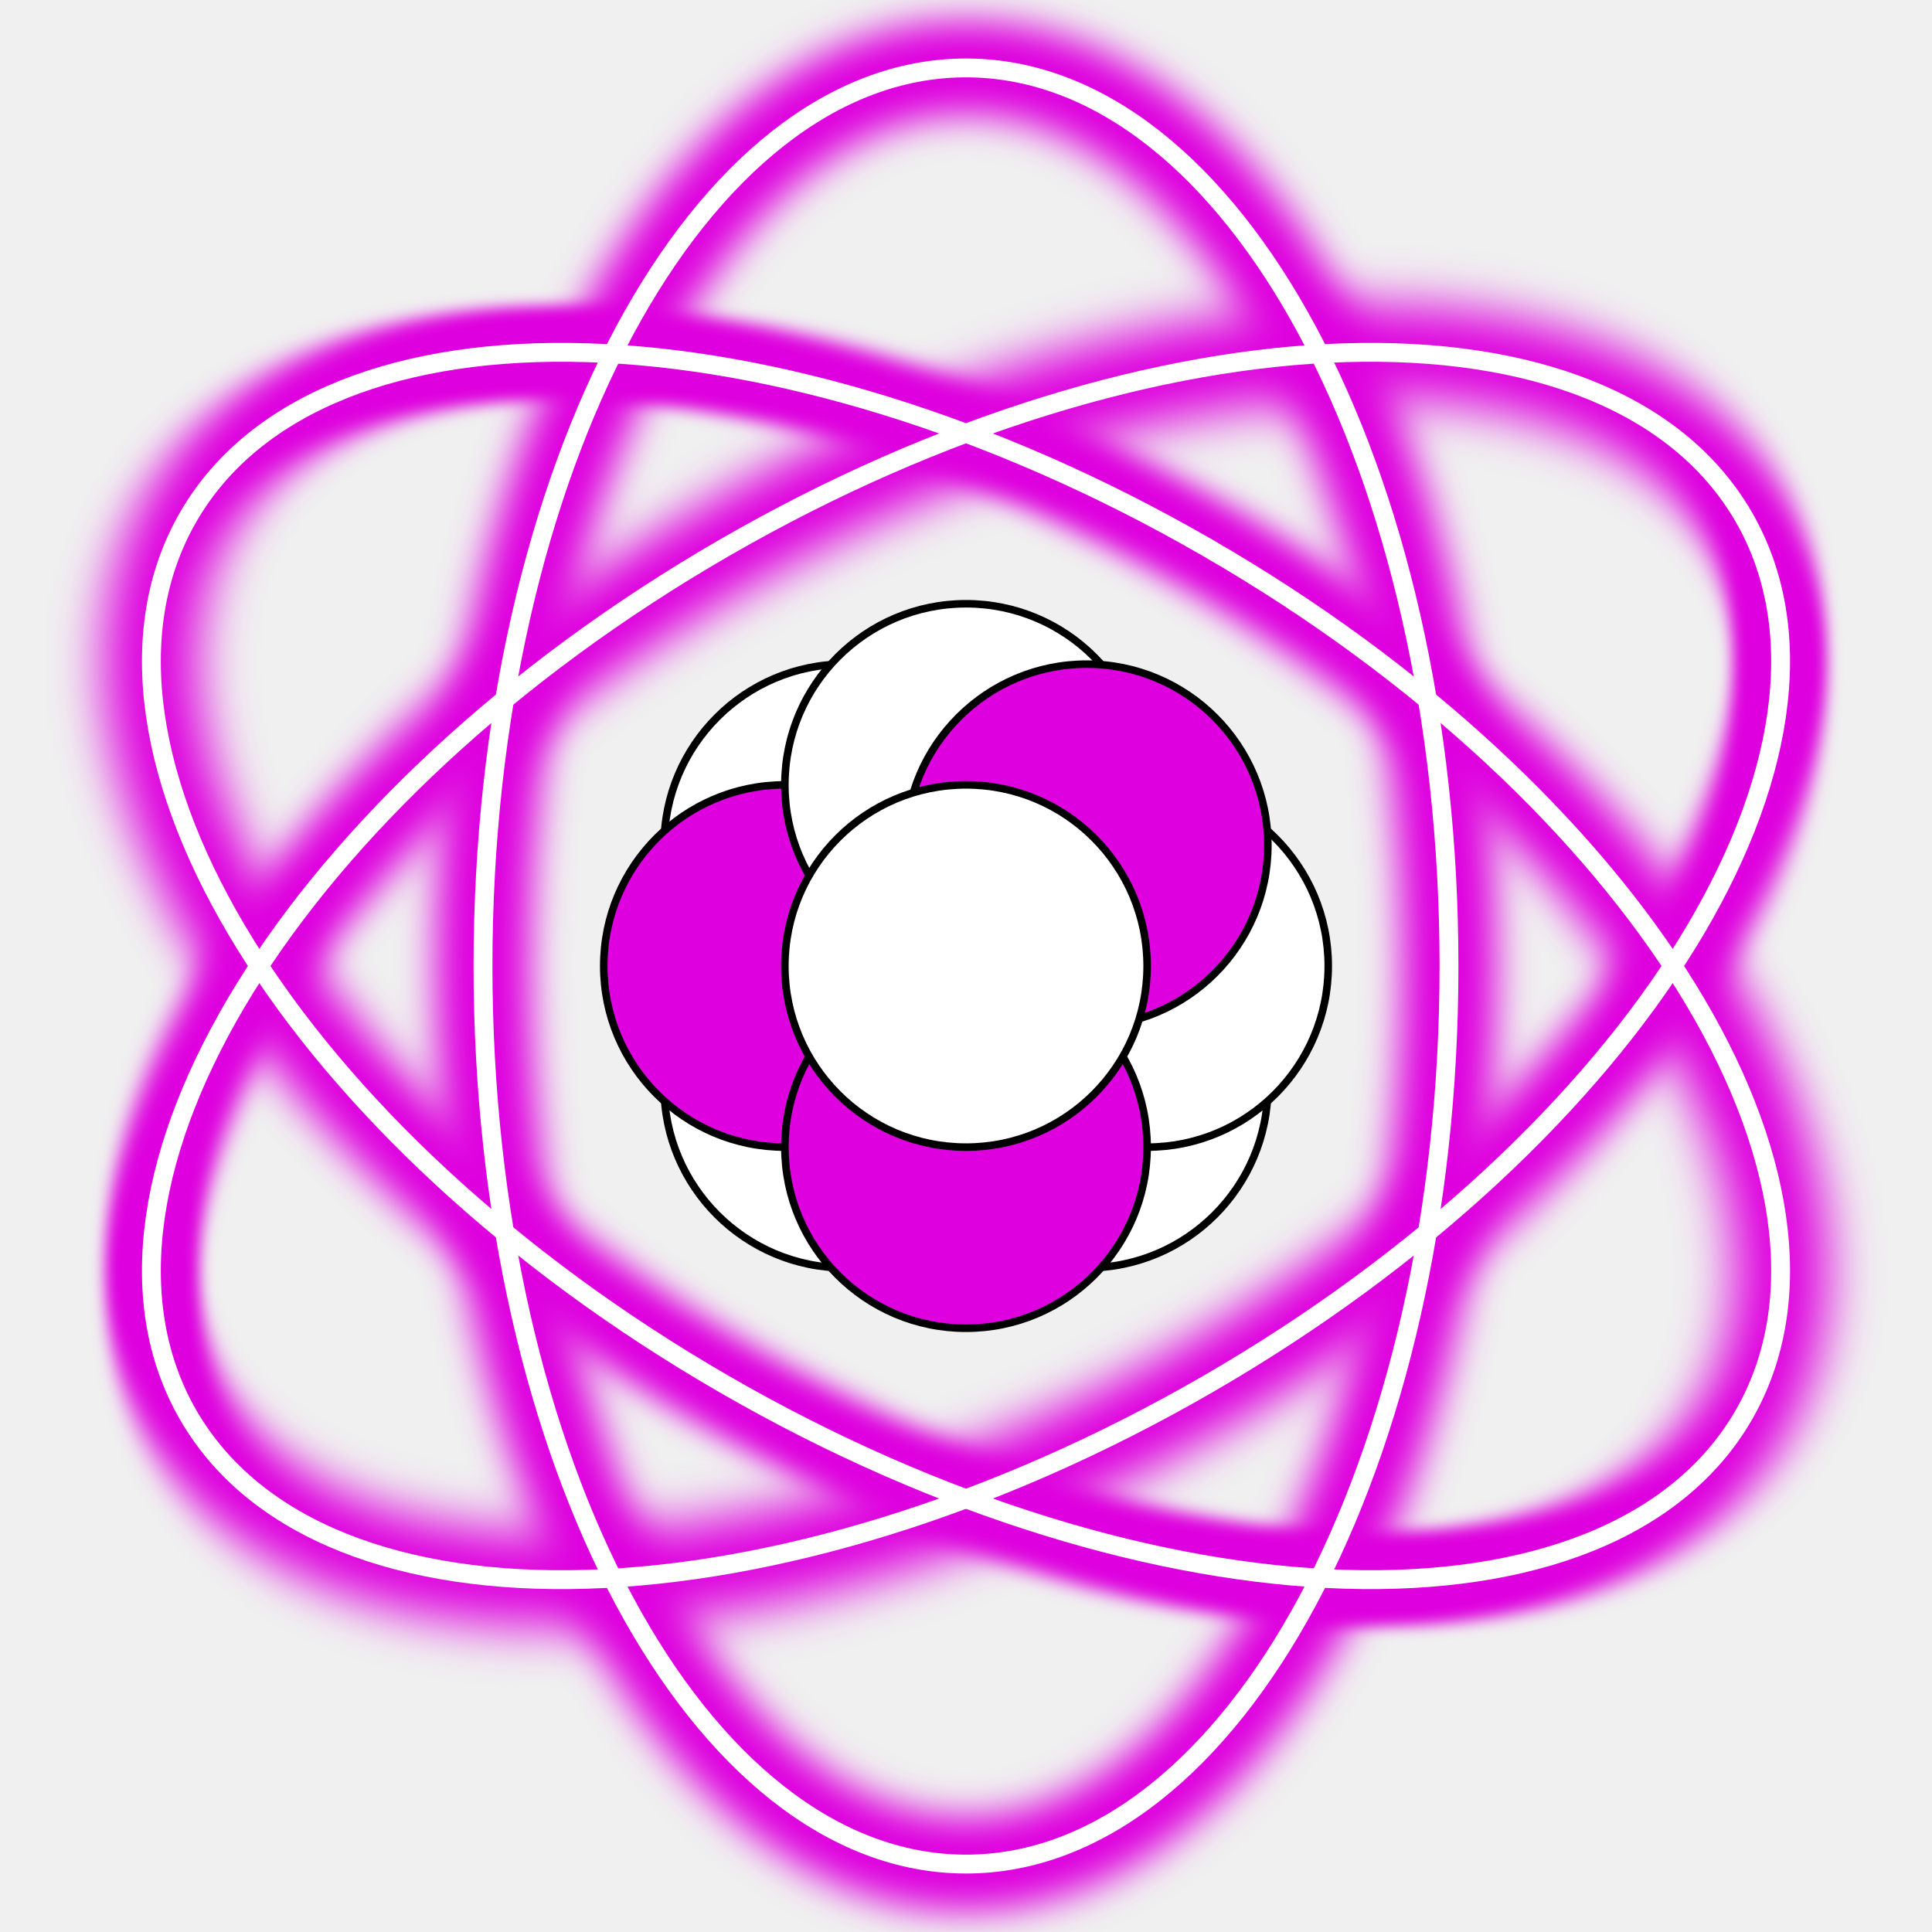
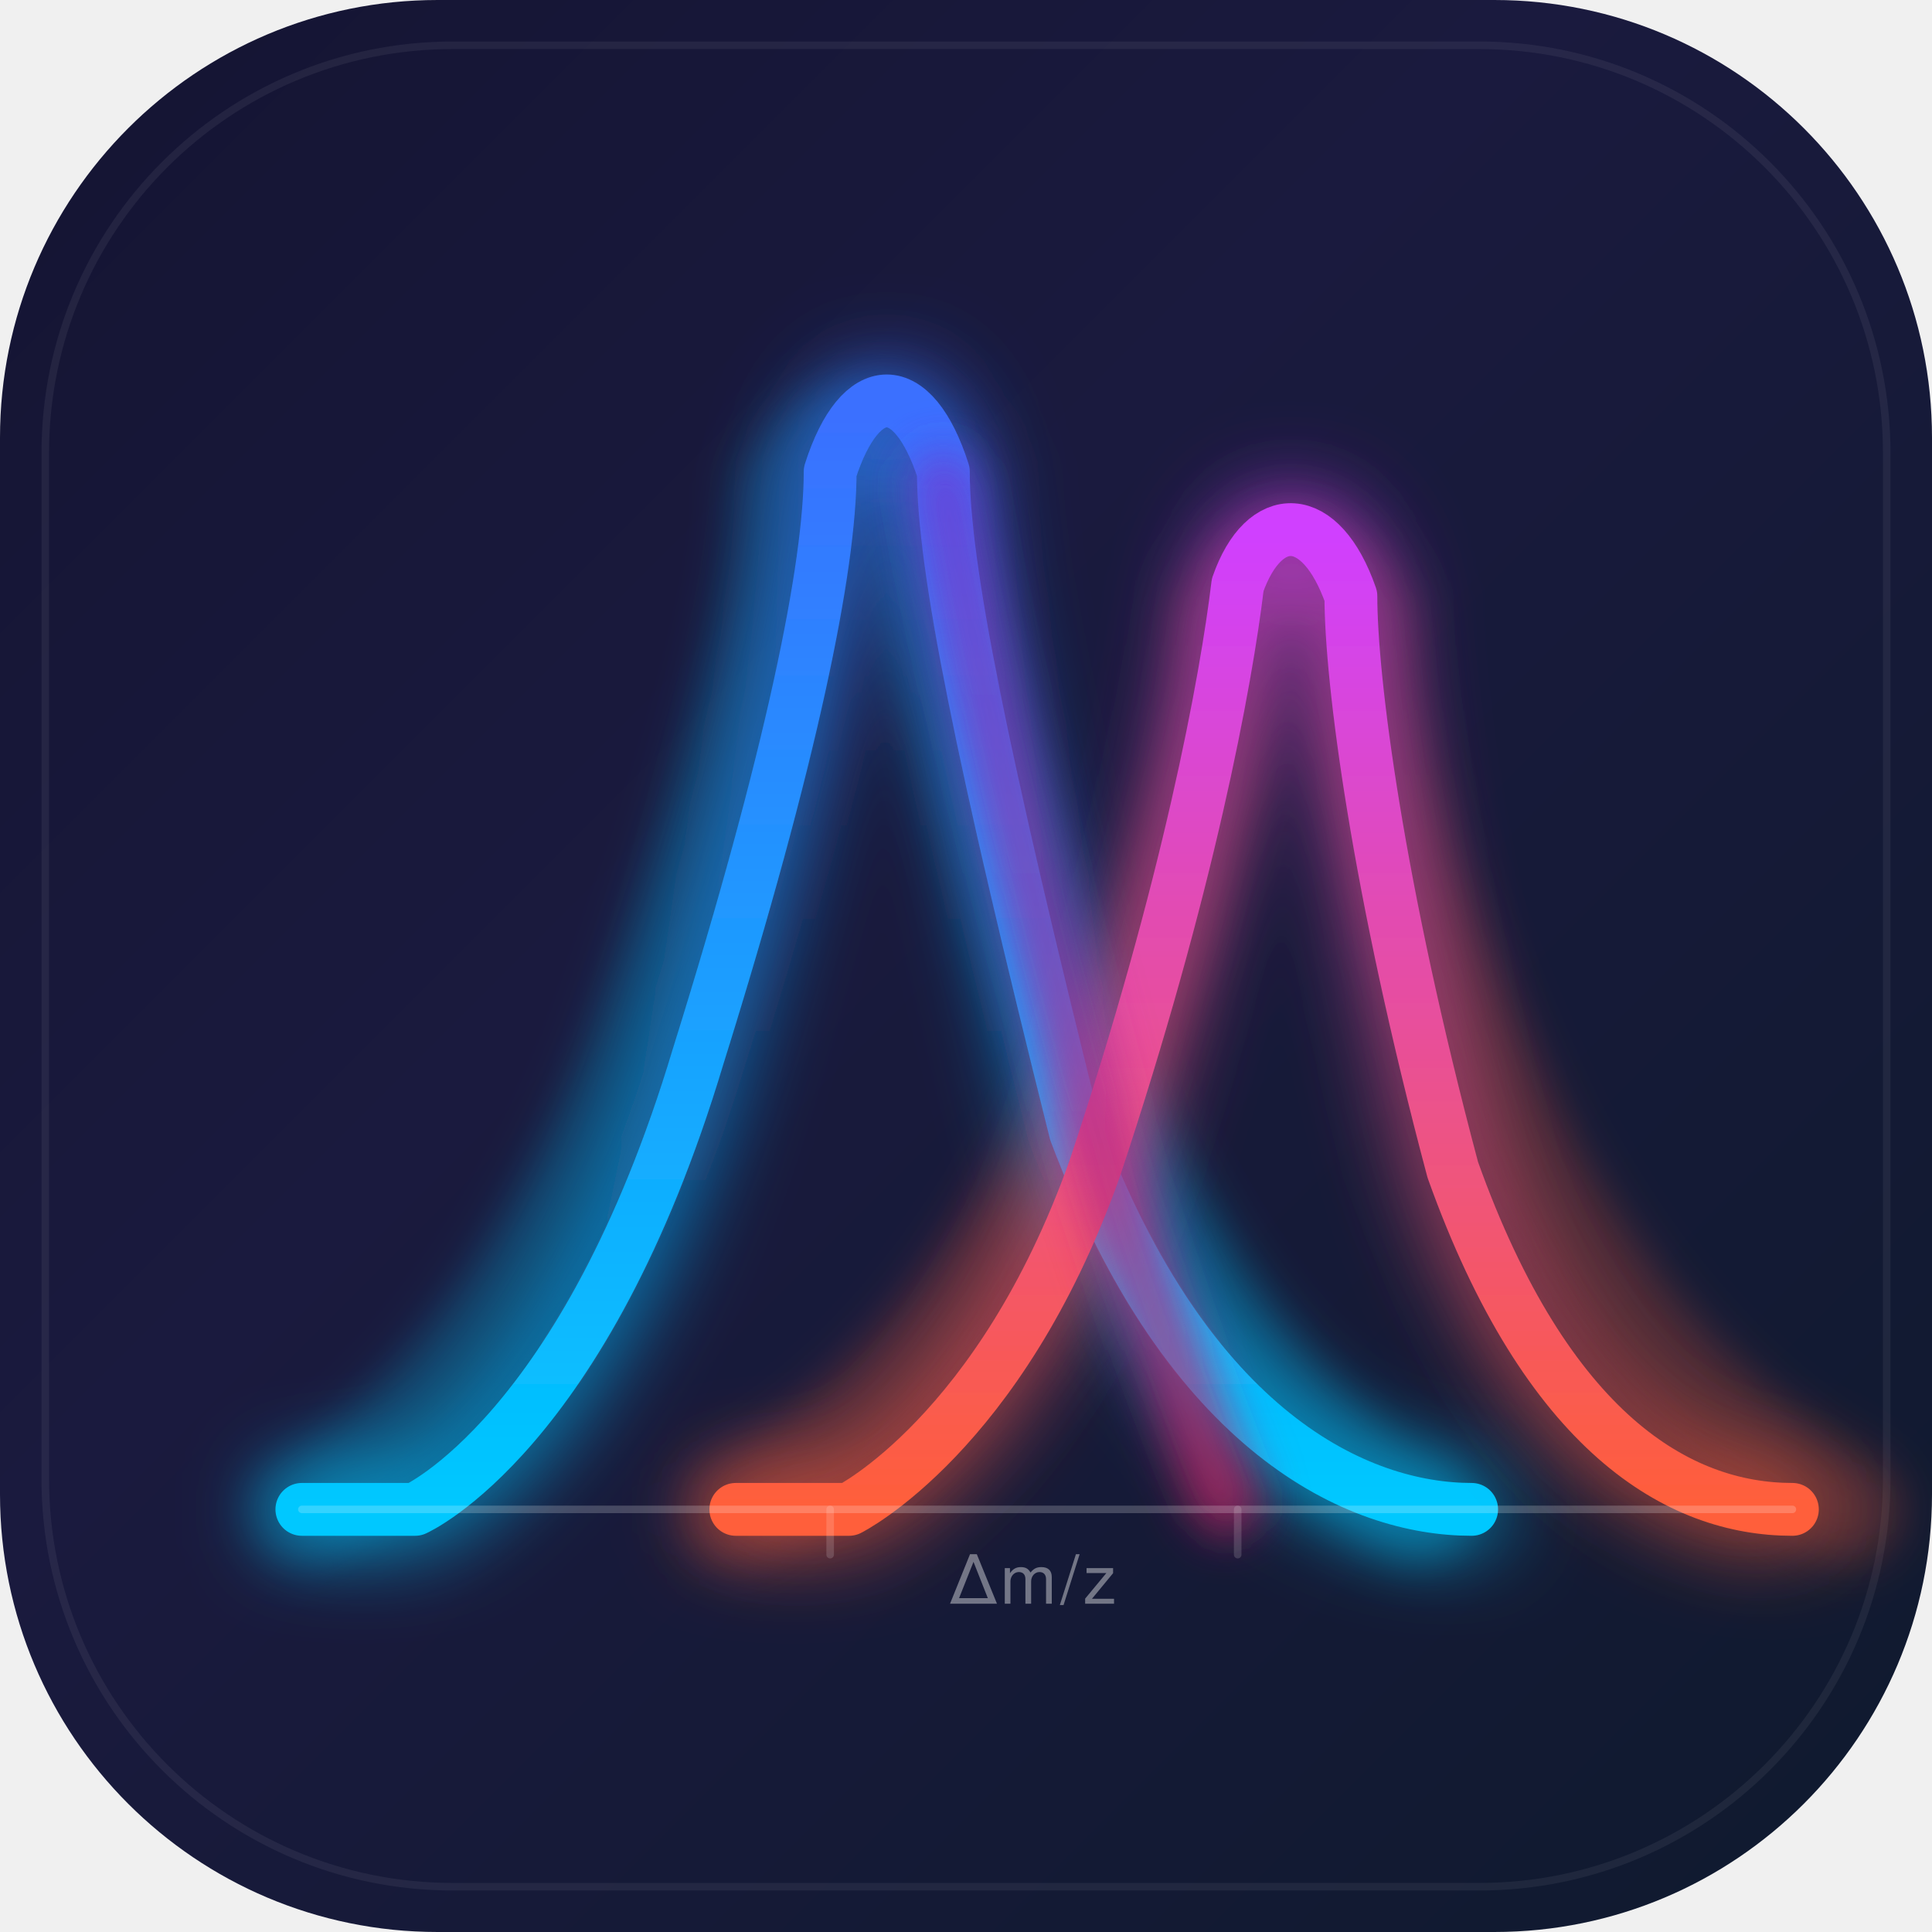
- <svg xmlns="http://www.w3.org/2000/svg" height="512" width="512">
+ <svg xmlns="http://www.w3.org/2000/svg" viewBox="0 0 512 512" width="512" height="512">
  <defs>
-     <filter id="glow">
-       <feGaussianBlur stdDeviation="5" />
+     <linearGradient id="bg" x1="0" y1="0" x2="1" y2="1">
+       <stop offset="0%" stop-color="#141432" />
+       <stop offset="40%" stop-color="#1a1a3e" />
+       <stop offset="100%" stop-color="#0f1a2e" />
+     </linearGradient>
+     <linearGradient id="peakAnalyte" x1="0" y1="1" x2="0" y2="0">
+       <stop offset="0%" stop-color="#00c8ff" />
+       <stop offset="100%" stop-color="#3b6fff" />
+     </linearGradient>
+     <linearGradient id="peakInterferent" x1="0" y1="1" x2="0" y2="0">
+       <stop offset="0%" stop-color="#ff5e3a" />
+       <stop offset="100%" stop-color="#d040ff" />
+     </linearGradient>
+     <linearGradient id="overlapBlend" x1="0" y1="1" x2="0" y2="0">
+       <stop offset="0%" stop-color="#cc2266" />
+       <stop offset="100%" stop-color="#7733cc" />
+     </linearGradient>
+     <filter id="glow" x="-20%" y="-20%" width="140%" height="140%">
+       <feGaussianBlur stdDeviation="12" result="blur" />
+       <feMerge>
+         <feMergeNode in="blur" />
+         <feMergeNode in="SourceGraphic" />
+       </feMerge>
+     </filter>
+     <filter id="softGlow" x="-30%" y="-30%" width="160%" height="160%">
+       <feGaussianBlur stdDeviation="6" />
    </filter>
  </defs>
-   <circle cx="224" cy="224" r="48" fill="white" stroke="black" stroke-width="2" />
-   <circle cx="224" cy="288" r="48" fill="white" stroke="black" stroke-width="2" />
-   <circle cx="288" cy="288" r="48" fill="white" stroke="black" stroke-width="2" />
-   <circle cx="304" cy="256" r="48" fill="white" stroke="black" stroke-width="2" />
-   <circle cx="208" cy="256" r="48" fill="#de00de" stroke="black" stroke-width="2" />
-   <circle cx="256" cy="304" r="48" fill="#de00de" stroke="black" stroke-width="2" />
-   <circle cx="256" cy="208" r="48" fill="white" stroke="black" stroke-width="2" />
-   <circle cx="288" cy="224" r="48" fill="#de00de" stroke="black" stroke-width="2" />
-   <circle cx="256" cy="256" r="48" fill="white" stroke="black" stroke-width="2" />
-   <ellipse cx="256" cy="256" rx="128" ry="238" fill="none" stroke="#de00de" stroke-width="25" filter="url(#glow)" />
-   <ellipse cx="256" cy="256" rx="128" ry="238" fill="none" stroke="#de00de" stroke-width="25" filter="url(#glow)" transform="rotate(60 256 256)" />
-   <ellipse cx="256" cy="256" rx="128" ry="238" fill="none" stroke="#de00de" stroke-width="25" filter="url(#glow)" transform="rotate(-60 256 256)" />
-   <ellipse cx="256" cy="256" rx="128" ry="238" fill="none" stroke="white" stroke-width="5" />
-   <ellipse cx="256" cy="256" rx="128" ry="238" fill="none" stroke="white" stroke-width="5" transform="rotate(60 256 256)" />
-   <ellipse cx="256" cy="256" rx="128" ry="238" fill="none" stroke="white" stroke-width="5" transform="rotate(-60 256 256)" />
+   <rect width="512" height="512" rx="116" fill="url(#bg)" />
+   <rect x="12" y="12" width="488" height="488" rx="108" fill="none" stroke="rgba(255,255,255,0.06)" stroke-width="2" />
+   <path d="M80,400 C80,400 130,380 170,280 C195,210 210,160 210,130            C220,110 235,110 245,130 C245,160 260,210 285,280            C325,380 375,400 375,400" fill="none" stroke="#00c8ff" stroke-width="28" stroke-linecap="round" filter="url(#softGlow)" opacity="0.25" />
+   <path d="M195,400 C195,400 245,380 285,300 C310,245 325,200 325,165            C335,145 350,145 360,165 C360,200 375,245 400,300            C440,380 490,400 490,400" fill="none" stroke="#ff5e3a" stroke-width="28" stroke-linecap="round" filter="url(#softGlow)" opacity="0.25" />
+   <path d="M80,400 L110,400 C110,400 155,380 185,280            C210,200 220,150 220,125            C228,100 242,100 250,125            C250,150 260,200 285,300            C315,380 360,400 390,400" fill="none" stroke="url(#peakAnalyte)" stroke-width="14" stroke-linecap="round" stroke-linejoin="round" filter="url(#glow)" />
+   <path d="M195,400 L225,400 C225,400 265,380 290,310            C315,235 325,180 328,155            C335,135 350,135 358,158            C358,180 365,235 385,310            C410,380 445,400 475,400" fill="none" stroke="url(#peakInterferent)" stroke-width="14" stroke-linecap="round" stroke-linejoin="round" filter="url(#glow)" />
+   <path d="M250,128 C255,158 268,220 295,315            C305,346 315,374 325,398" fill="none" stroke="url(#overlapBlend)" stroke-width="18" stroke-linecap="round" filter="url(#softGlow)" opacity="0.7" />
+   <line x1="80" y1="400" x2="475" y2="400" stroke="rgba(255,255,255,0.2)" stroke-width="2" stroke-linecap="round" />
+   <line x1="220" y1="400" x2="220" y2="412" stroke="rgba(255,255,255,0.15)" stroke-width="2" stroke-linecap="round" />
+   <line x1="328" y1="400" x2="328" y2="412" stroke="rgba(255,255,255,0.15)" stroke-width="2" stroke-linecap="round" />
+   <text x="274" y="425" fill="rgba(255,255,255,0.4)" font-family="'Helvetica Neue', Helvetica, Arial, sans-serif" font-size="18" font-weight="500" text-anchor="middle" letter-spacing="1">Δm/z</text>
</svg>
